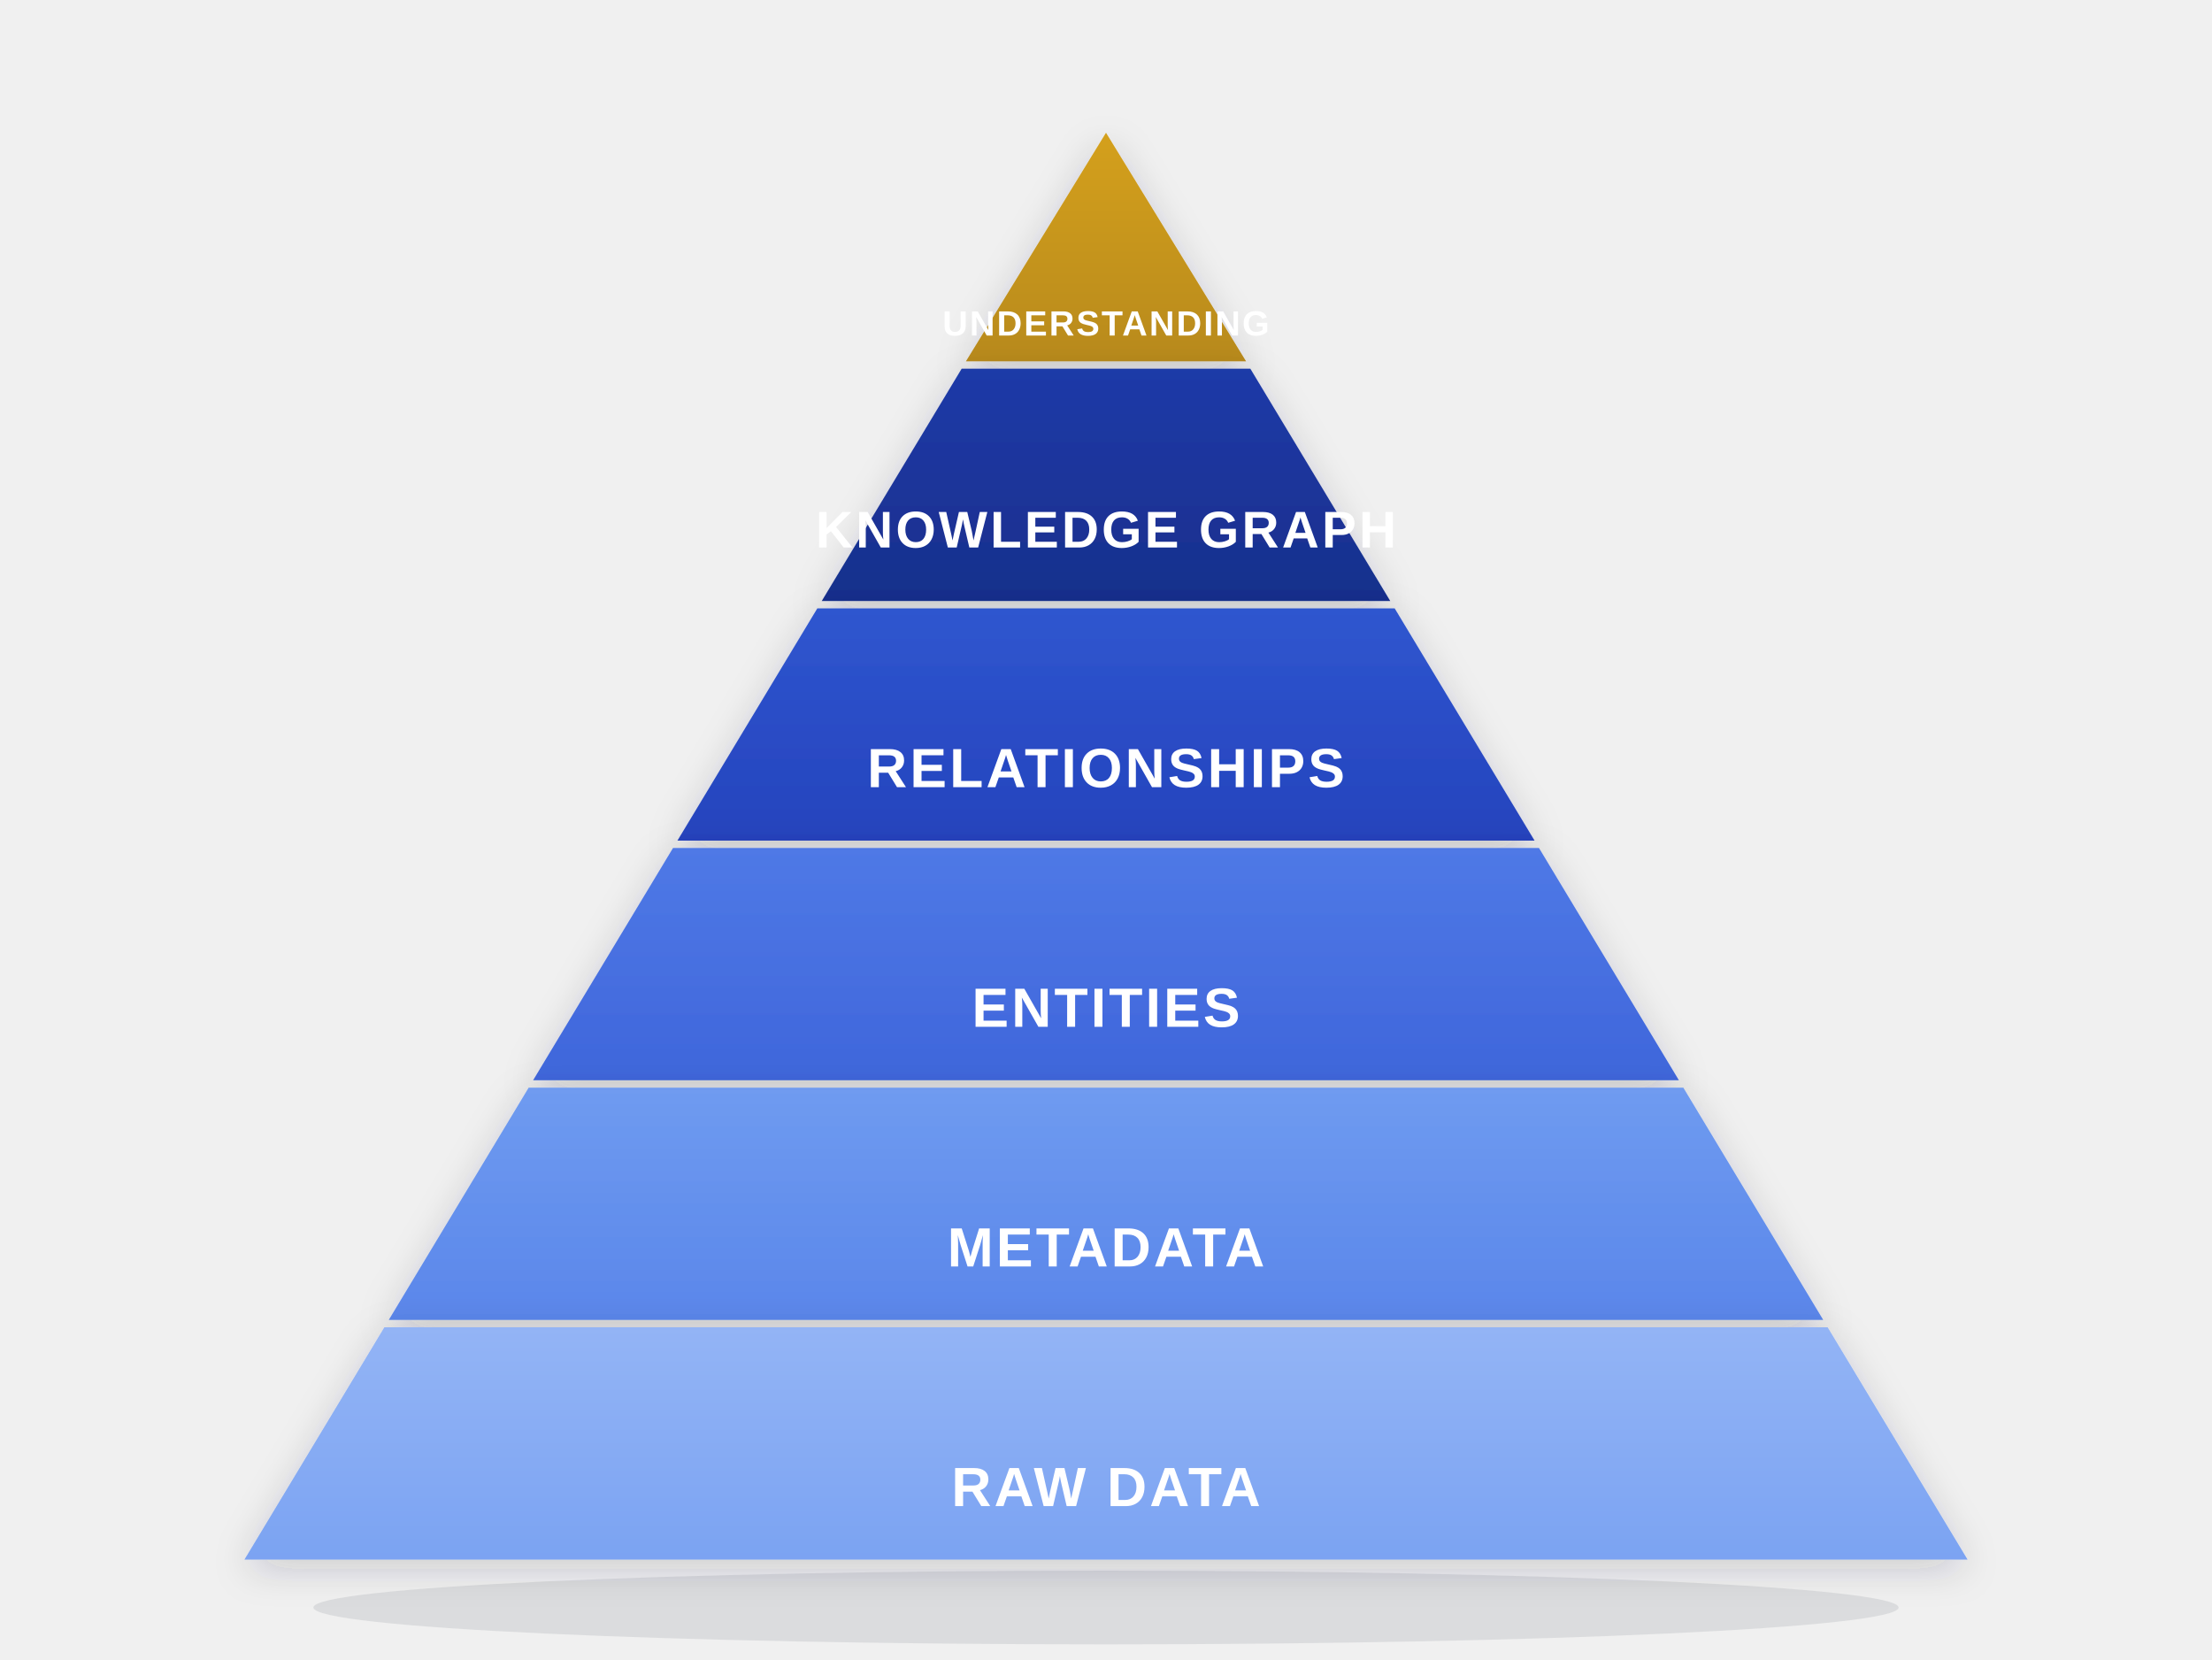
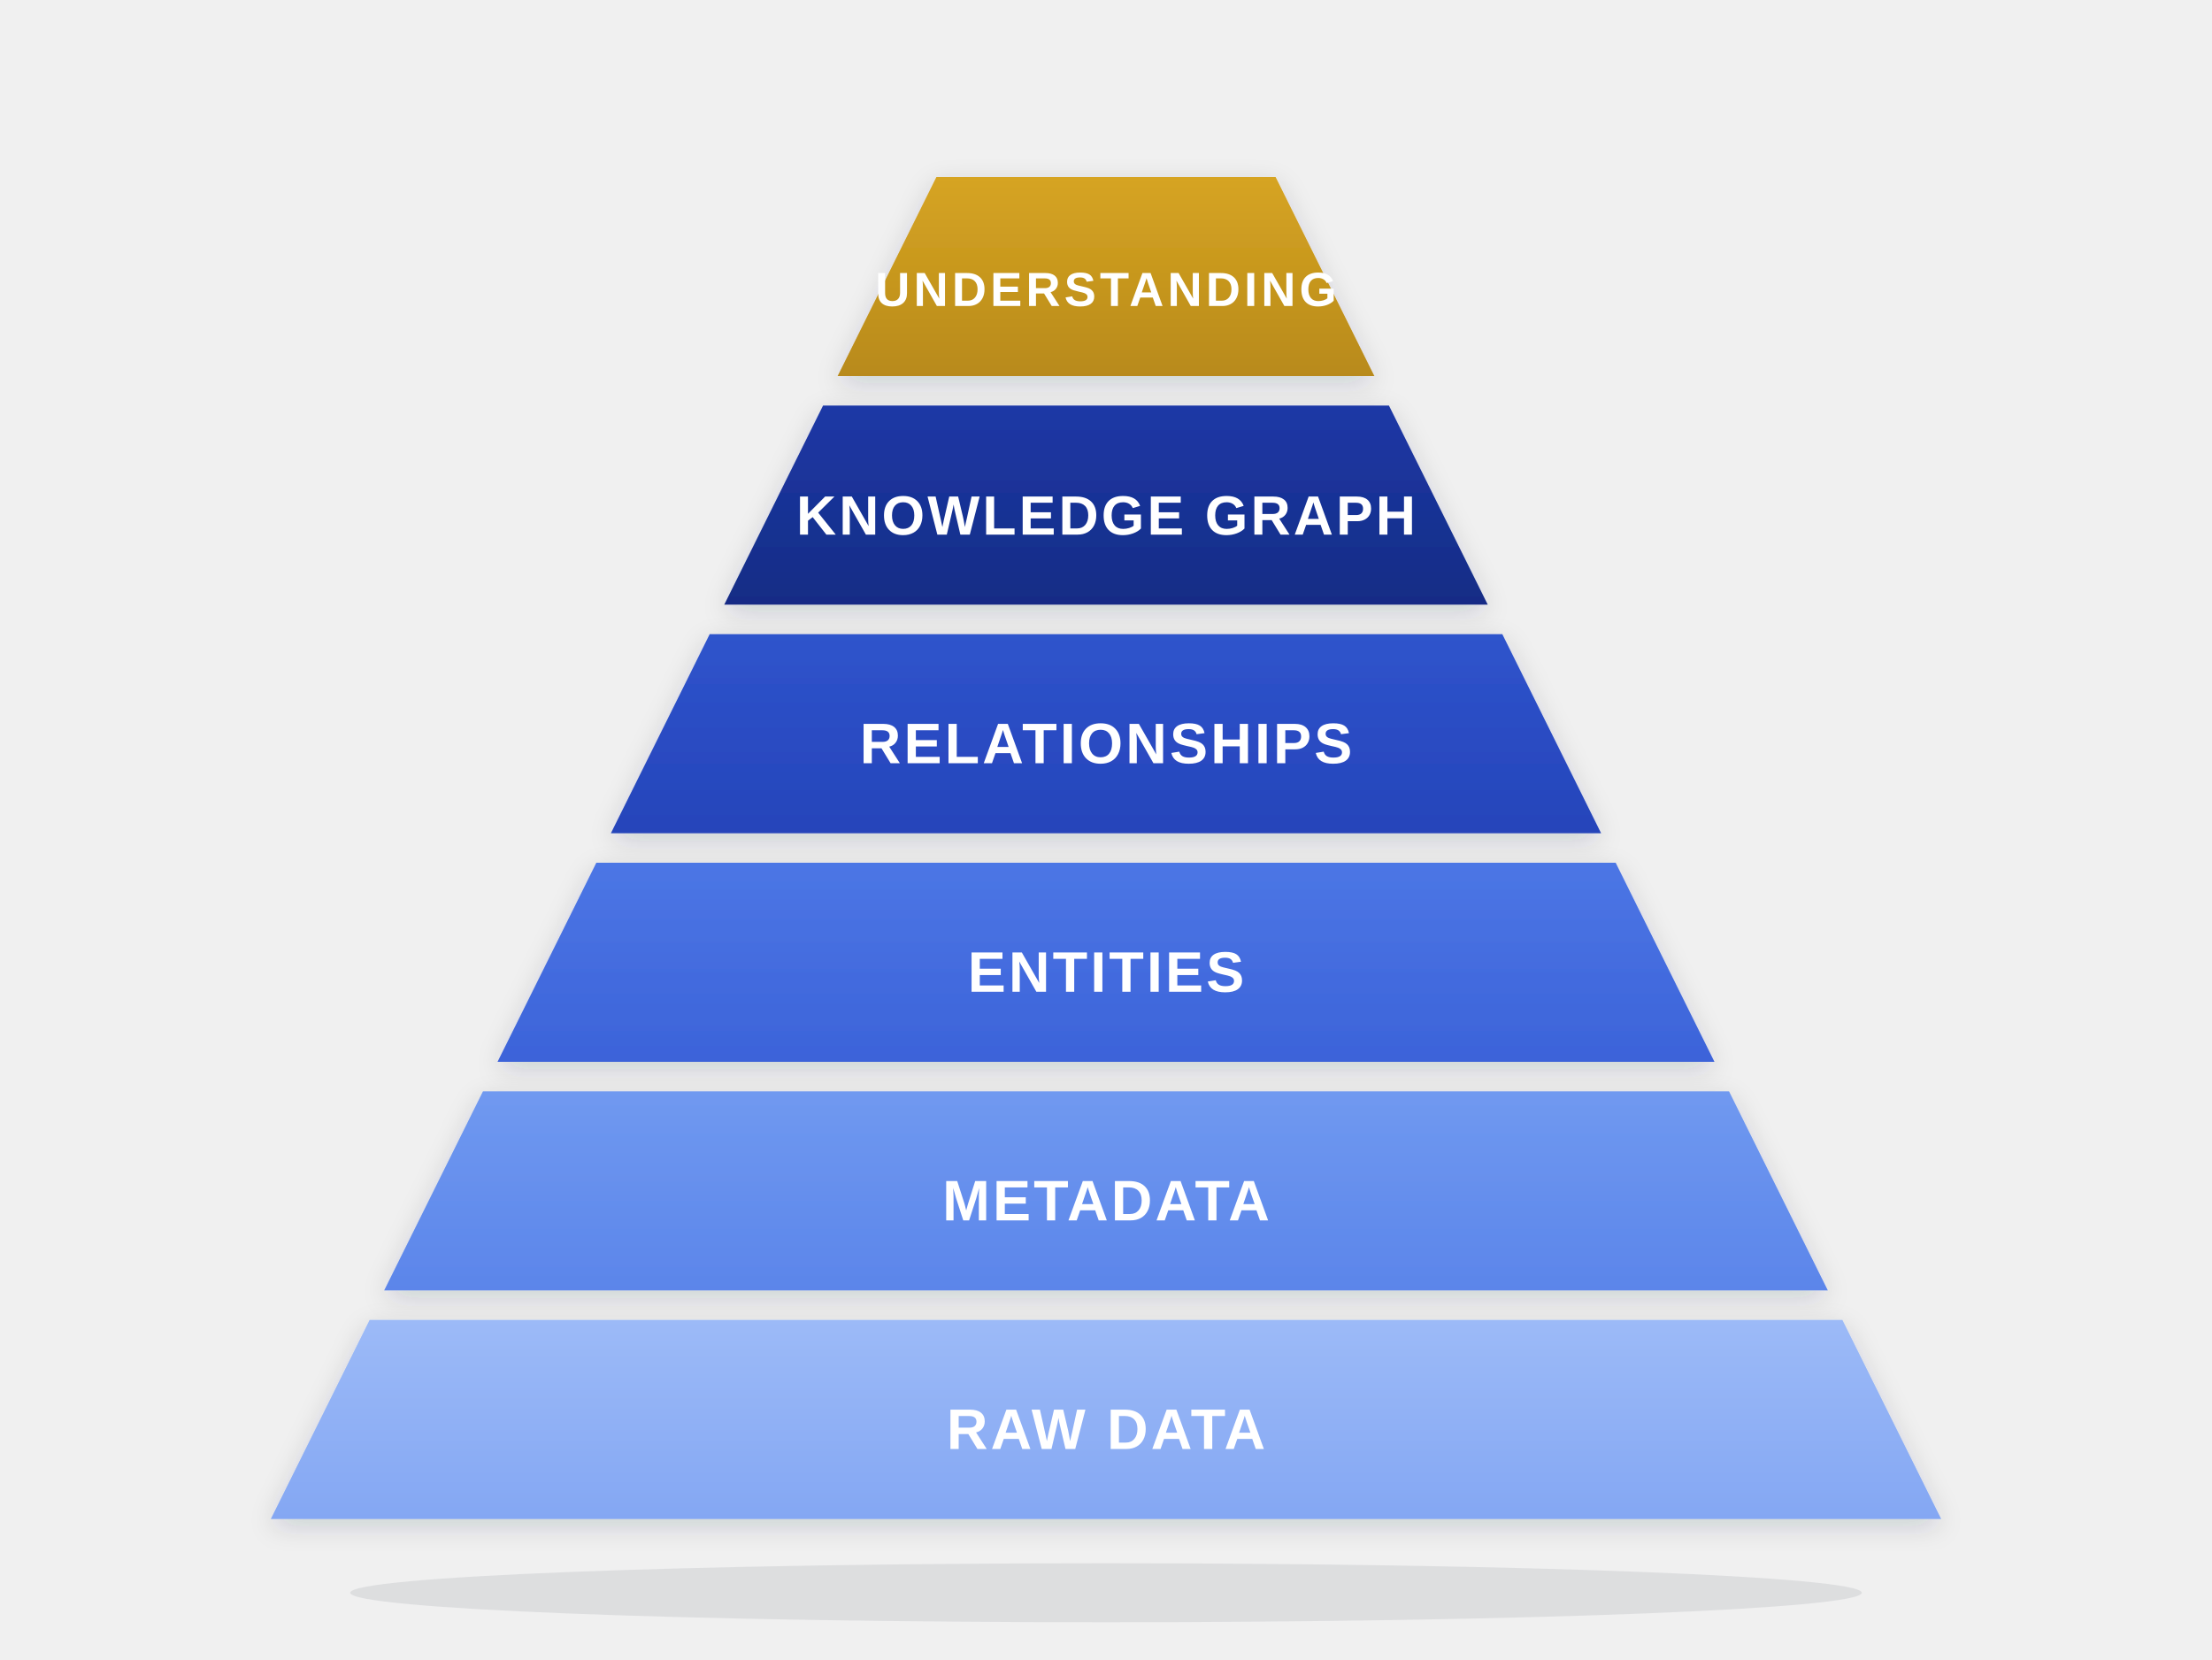
<svg xmlns="http://www.w3.org/2000/svg" width="1200" height="900" viewBox="0 0 1200 900" font-family="Segoe UI, Arial, sans-serif" role="img" aria-label="The structure pyramid: raw data, metadata, entities, relationships, knowledge graph, understanding">
  <defs>
    <linearGradient id="t1" x1="0" y1="0" x2="0" y2="1">
-       <stop offset="0" stop-color="#93b4f5" />
-       <stop offset="1" stop-color="#7ba3f2" />
+       <stop offset="0" stop-color="#9cbaf7" />
+       <stop offset="1" stop-color="#84a7f3" />
    </linearGradient>
    <linearGradient id="t2" x1="0" y1="0" x2="0" y2="1">
-       <stop offset="0" stop-color="#6f9bf0" />
-       <stop offset="1" stop-color="#5a86ea" />
+       <stop offset="0" stop-color="#7099f0" />
+       <stop offset="1" stop-color="#5b85ea" />
    </linearGradient>
    <linearGradient id="t3" x1="0" y1="0" x2="0" y2="1">
-       <stop offset="0" stop-color="#4f79e6" />
-       <stop offset="1" stop-color="#3f66db" />
+       <stop offset="0" stop-color="#4c76e5" />
+       <stop offset="1" stop-color="#3c63d9" />
    </linearGradient>
    <linearGradient id="t4" x1="0" y1="0" x2="0" y2="1">
-       <stop offset="0" stop-color="#2f56cf" />
-       <stop offset="1" stop-color="#2543bd" />
+       <stop offset="0" stop-color="#2f54cc" />
+       <stop offset="1" stop-color="#2544ba" />
    </linearGradient>
    <linearGradient id="t5" x1="0" y1="0" x2="0" y2="1">
-       <stop offset="0" stop-color="#1e3aa8" />
-       <stop offset="1" stop-color="#182f8c" />
+       <stop offset="0" stop-color="#1d38a6" />
+       <stop offset="1" stop-color="#152c85" />
    </linearGradient>
    <linearGradient id="t6" x1="0" y1="0" x2="0" y2="1">
-       <stop offset="0" stop-color="#d4a01e" />
+       <stop offset="0" stop-color="#d6a422" />
      <stop offset="1" stop-color="#b88a1b" />
    </linearGradient>
    <filter id="soft" x="-30%" y="-30%" width="160%" height="160%">
-       <feDropShadow dx="0" dy="5" stdDeviation="10" flood-color="#1e293b" flood-opacity="0.18" />
+       <feDropShadow dx="0" dy="4" stdDeviation="7" flood-color="#1e293b" flood-opacity="0.16" />
    </filter>
  </defs>
-   <ellipse cx="600" cy="872" rx="430" ry="20" fill="#1e293b" opacity="0.10" />
-   <path d="M600,72 L676,196 L524,196 Z" fill="url(#t6)" filter="url(#soft)" />
-   <path d="M521.7,200 L678.3,200 L754.2,326 L445.8,326 Z" fill="url(#t5)" filter="url(#soft)" />
-   <path d="M443.4,330 L756.6,330 L832.5,456 L367.5,456 Z" fill="url(#t4)" filter="url(#soft)" />
-   <path d="M365.1,460 L834.9,460 L910.8,586 L289.2,586 Z" fill="url(#t3)" filter="url(#soft)" />
-   <path d="M286.8,590 L913.2,590 L989.1,716 L210.9,716 Z" fill="url(#t2)" filter="url(#soft)" />
-   <path d="M208.5,720 L991.5,720 L1067.4,846 L132.6,846 Z" fill="url(#t1)" filter="url(#soft)" />
-   <g fill="#ffffff" text-anchor="middle" font-weight="700" letter-spacing="1.5">
-     <text x="600" y="182" font-size="19" letter-spacing="1">UNDERSTANDING</text>
-     <text x="600" y="297" font-size="28">KNOWLEDGE GRAPH</text>
-     <text x="600" y="427" font-size="30">RELATIONSHIPS</text>
-     <text x="600" y="557" font-size="30">ENTITIES</text>
-     <text x="600" y="687" font-size="30">METADATA</text>
-     <text x="600" y="817" font-size="30">RAW DATA</text>
+   <ellipse cx="600" cy="864" rx="410" ry="16" fill="#1e293b" opacity="0.09" />
+   <path d="M508.0,96 H692.0 L745.6,204 H454.4 Z" fill="url(#t6)" filter="url(#soft)" />
+   <path d="M446.5,220 H753.5 L807.1,328 H392.9 Z" fill="url(#t5)" filter="url(#soft)" />
+   <path d="M385.0,344 H815.0 L868.6,452 H331.4 Z" fill="url(#t4)" filter="url(#soft)" />
+   <path d="M323.5,468 H876.5 L930.1,576 H269.9 Z" fill="url(#t3)" filter="url(#soft)" />
+   <path d="M262.0,592 H938.0 L991.6,700 H208.4 Z" fill="url(#t2)" filter="url(#soft)" />
+   <path d="M200.5,716 H999.5 L1053.1,824 H146.9 Z" fill="url(#t1)" filter="url(#soft)" />
+   <g fill="#ffffff" text-anchor="middle" font-weight="700">
+     <text x="600" y="166" font-size="26" letter-spacing="2">UNDERSTANDING</text>
+     <text x="600" y="290" font-size="30" letter-spacing="1.5">KNOWLEDGE GRAPH</text>
+     <text x="600" y="414" font-size="31" letter-spacing="1.5">RELATIONSHIPS</text>
+     <text x="600" y="538" font-size="31" letter-spacing="1.5">ENTITIES</text>
+     <text x="600" y="662" font-size="31" letter-spacing="1.5">METADATA</text>
+     <text x="600" y="786" font-size="31" letter-spacing="1.5">RAW DATA</text>
  </g>
</svg>
